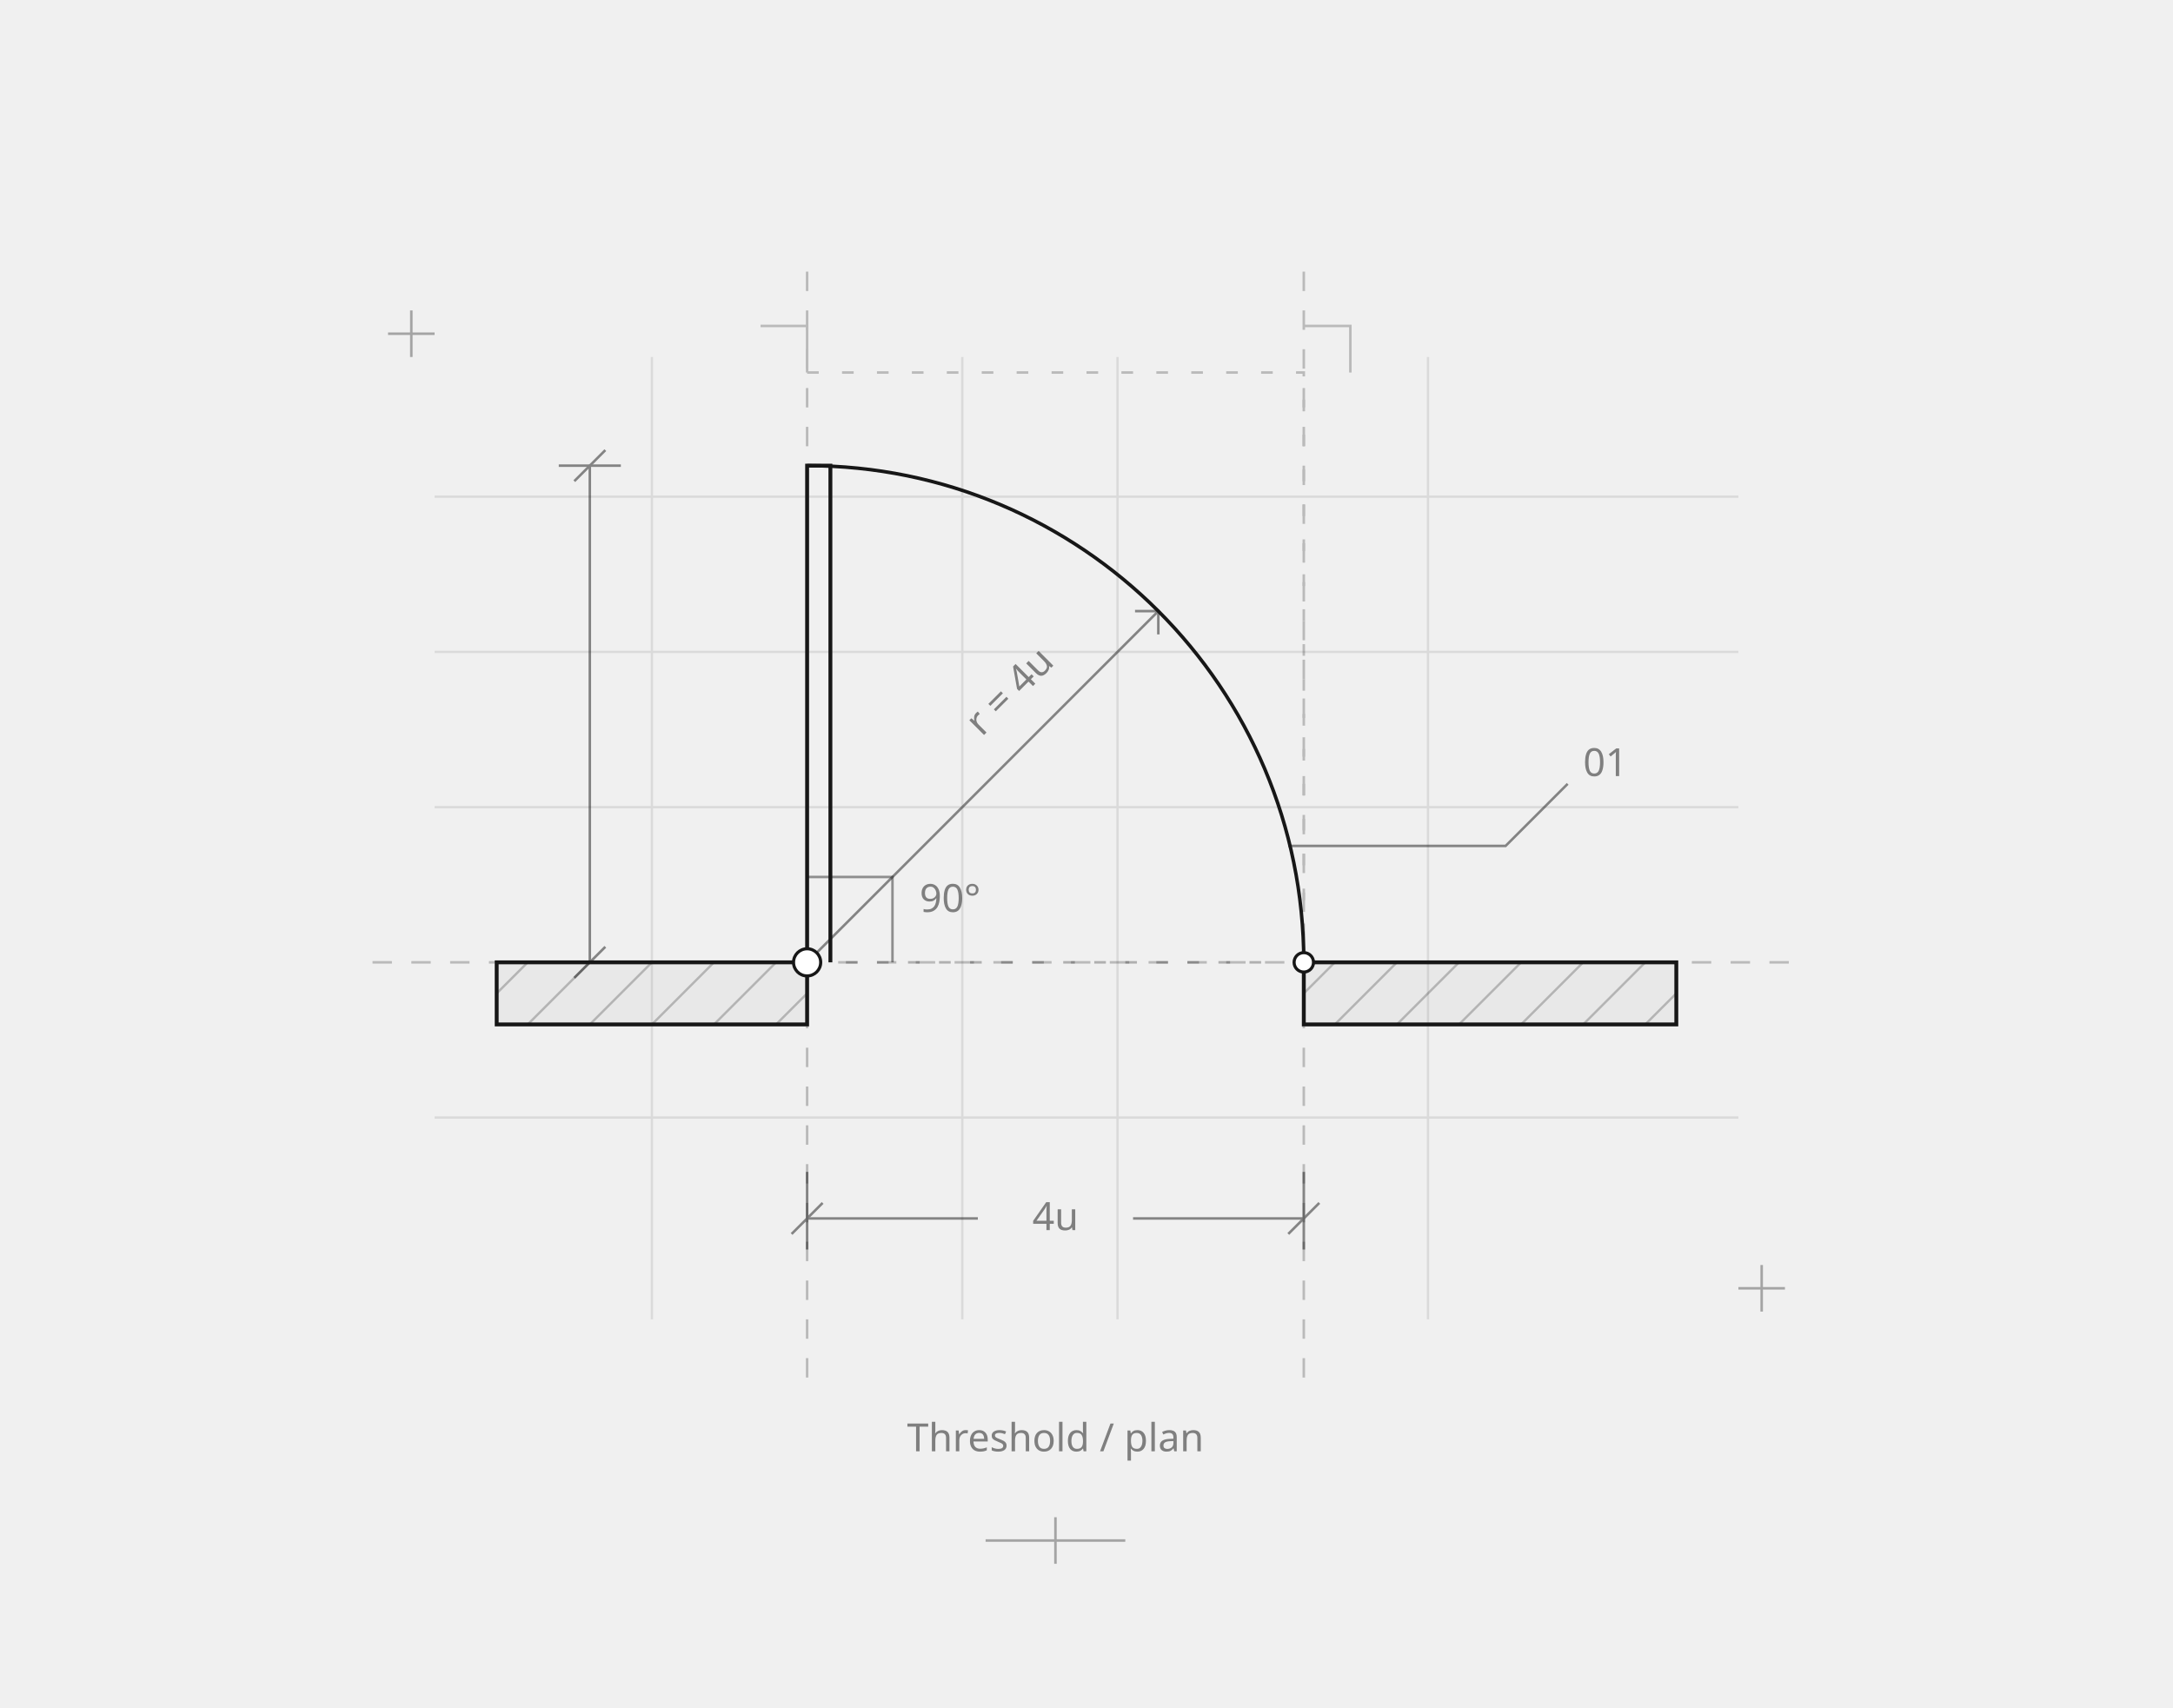
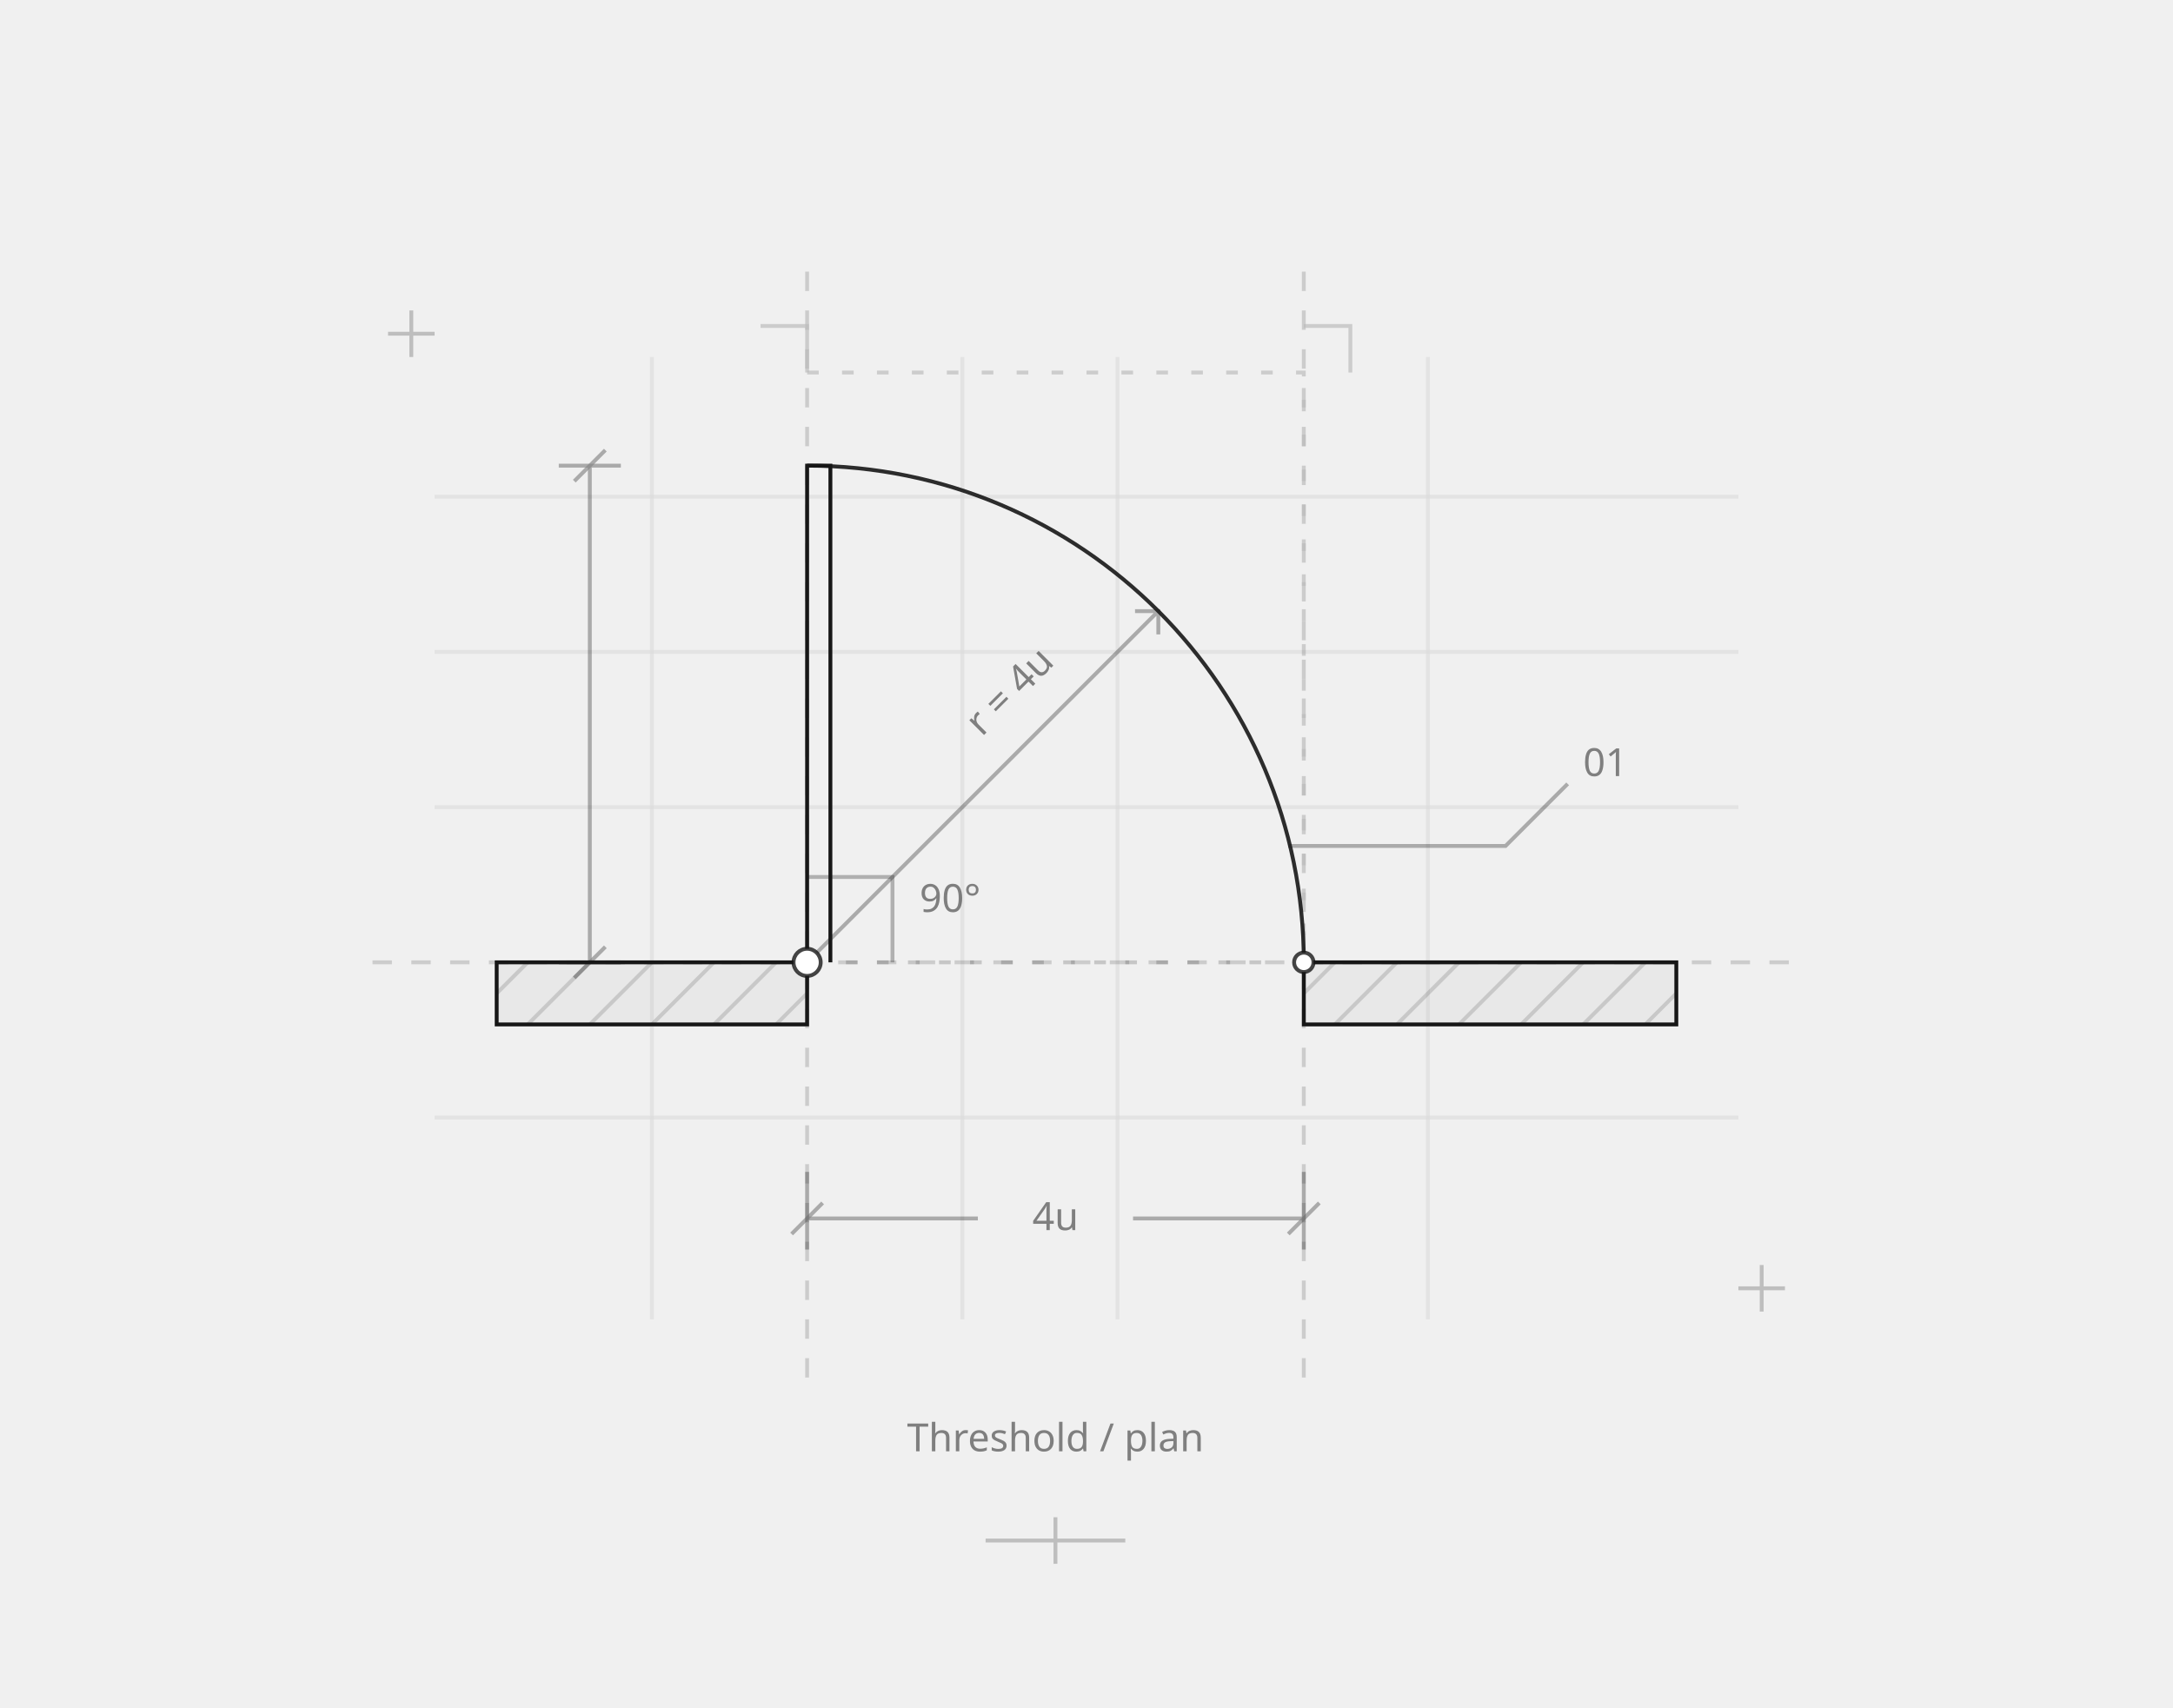
- <svg xmlns="http://www.w3.org/2000/svg" fill="none" focusable="false" stroke="#171717" stroke-width="0.8" viewBox="0 0 560 440" style="overflow:visible;font-family:Cal Sans, sans-serif;font-optical-sizing:auto;font-synthesis:none;font-variation-settings:'GEOM' 25;font-weight:400;color:#171717" width="560" height="440" role="img" aria-labelledby="emp-02-plotter-title" aria-describedby="emp-02-plotter-desc">
-   <g opacity="0.1" stroke-width="0.6">
+ <svg xmlns="http://www.w3.org/2000/svg" fill="none" focusable="false" stroke="#171717" stroke-width="1" stroke-opacity="0.8" viewBox="0 0 560 440" style="overflow:visible;font-family:Cal Sans, sans-serif;font-optical-sizing:auto;font-synthesis:none;font-variation-settings:'GEOM' 25;font-weight:400;color:#171717" width="560" height="440" role="img" aria-labelledby="emp-02-plotter-title" aria-describedby="emp-02-plotter-desc">
+   <g opacity="0.1" stroke-width="1" stroke-opacity="0.6">
    <path d="M168 92V340M248 92V340M288 92V340M368 92V340" />
    <path d="M112 128H448M112 168H448M112 208H448M112 288H448" />
  </g>
-   <g opacity="0.25" stroke-width="0.65">
+   <g opacity="0.25" stroke-width="1" stroke-opacity="0.65">
    <path d="M208 70V356M336 70V356M96 248H464" stroke-dasharray="5 5" />
    <path d="M208 96H336V248" stroke-dasharray="3 6" />
    <path d="M196 84H208V96M336 84H348V96" />
  </g>
-   <path d="M128 248H208V264H128ZM336 248H432V264H336Z" fill="#171717" fill-opacity="0.035" stroke-width="1" />
-   <g opacity="0.25" stroke-width="0.6">
+   <path d="M128 248H208V264H128ZM336 248H432V264H336Z" fill="#171717" fill-opacity="0.035" stroke-width="1" stroke-opacity="1" />
+   <g opacity="0.25" stroke-width="1" stroke-opacity="0.6">
    <path d="m136 248-8 8m24-8-16 16m32-16-16 16m32-16-16 16m32-16-16 16m24-8-8 8" />
    <path d="m344 248-8 8m24-8-16 16m32-16-16 16m32-16-16 16m32-16-16 16m32-16-16 16m24-8-8 8" />
  </g>
-   <path d="M208 248V120H214V248" stroke-width="1" />
-   <path d="M208 120A128 128 0 0 1 336 248" stroke-width="0.9" />
-   <path d="M218 248H326" opacity="0.3" stroke-dasharray="3 5" stroke-width="0.65" />
-   <path d="M208 226H230V248" opacity="0.45" stroke-width="0.65" />
-   <g opacity="0.5" stroke-width="0.65">
+   <path d="M208 248V120H214V248" stroke-width="1" stroke-opacity="1" />
+   <path d="M208 120A128 128 0 0 1 336 248" stroke-width="1" stroke-opacity="0.9" />
+   <path d="M218 248H326" opacity="0.3" stroke-dasharray="3 5" stroke-width="1" stroke-opacity="0.65" />
+   <path d="M208 226H230V248" opacity="0.45" stroke-width="1" stroke-opacity="0.65" />
+   <g opacity="0.5" stroke-width="1" stroke-opacity="0.65">
    <path d="M208 302V322M336 302V322M208 314H252M292 314H336" />
    <path d="m204 318 8-8m120 8 8-8" />
    <path d="M208 248 298.51 157.49m-6 0h6v6" />
    <path d="M152 248V120M144 120H160M144 248H160" />
    <path d="m148 124 8-8m-8 136 8-8" />
    <path d="M332 218H388L404 202" />
  </g>
-   <circle cx="208" cy="248" fill="#ffffff" r="3.5" stroke-width="0.8" />
-   <circle cx="336" cy="248" fill="#ffffff" r="2.5" stroke-width="0.8" />
+   <circle cx="208" cy="248" fill="#ffffff" r="3.5" stroke-width="1" stroke-opacity="0.8" />
+   <circle cx="336" cy="248" fill="#ffffff" r="2.5" stroke-width="1" stroke-opacity="0.8" />
  <g fill="#171717" font-size="10" opacity="0.52" stroke="none">
    <text text-anchor="middle" x="272" y="317">4u</text>
    <text transform="rotate(-45 253 190)" x="253" y="190">r = 4u</text>
    <text x="237" y="235">90°</text>
    <text x="408" y="200">01</text>
    <text text-anchor="middle" x="272" y="374">Threshold / plan</text>
  </g>
-   <g opacity="0.35" stroke-width="0.65">
+   <g opacity="0.35" stroke-width="1" stroke-opacity="0.65">
    <path d="M100 86h12M106 80v12M448 332h12M454 326v12" />
    <path d="M254 397h36M272 391v12" />
  </g>
</svg>
